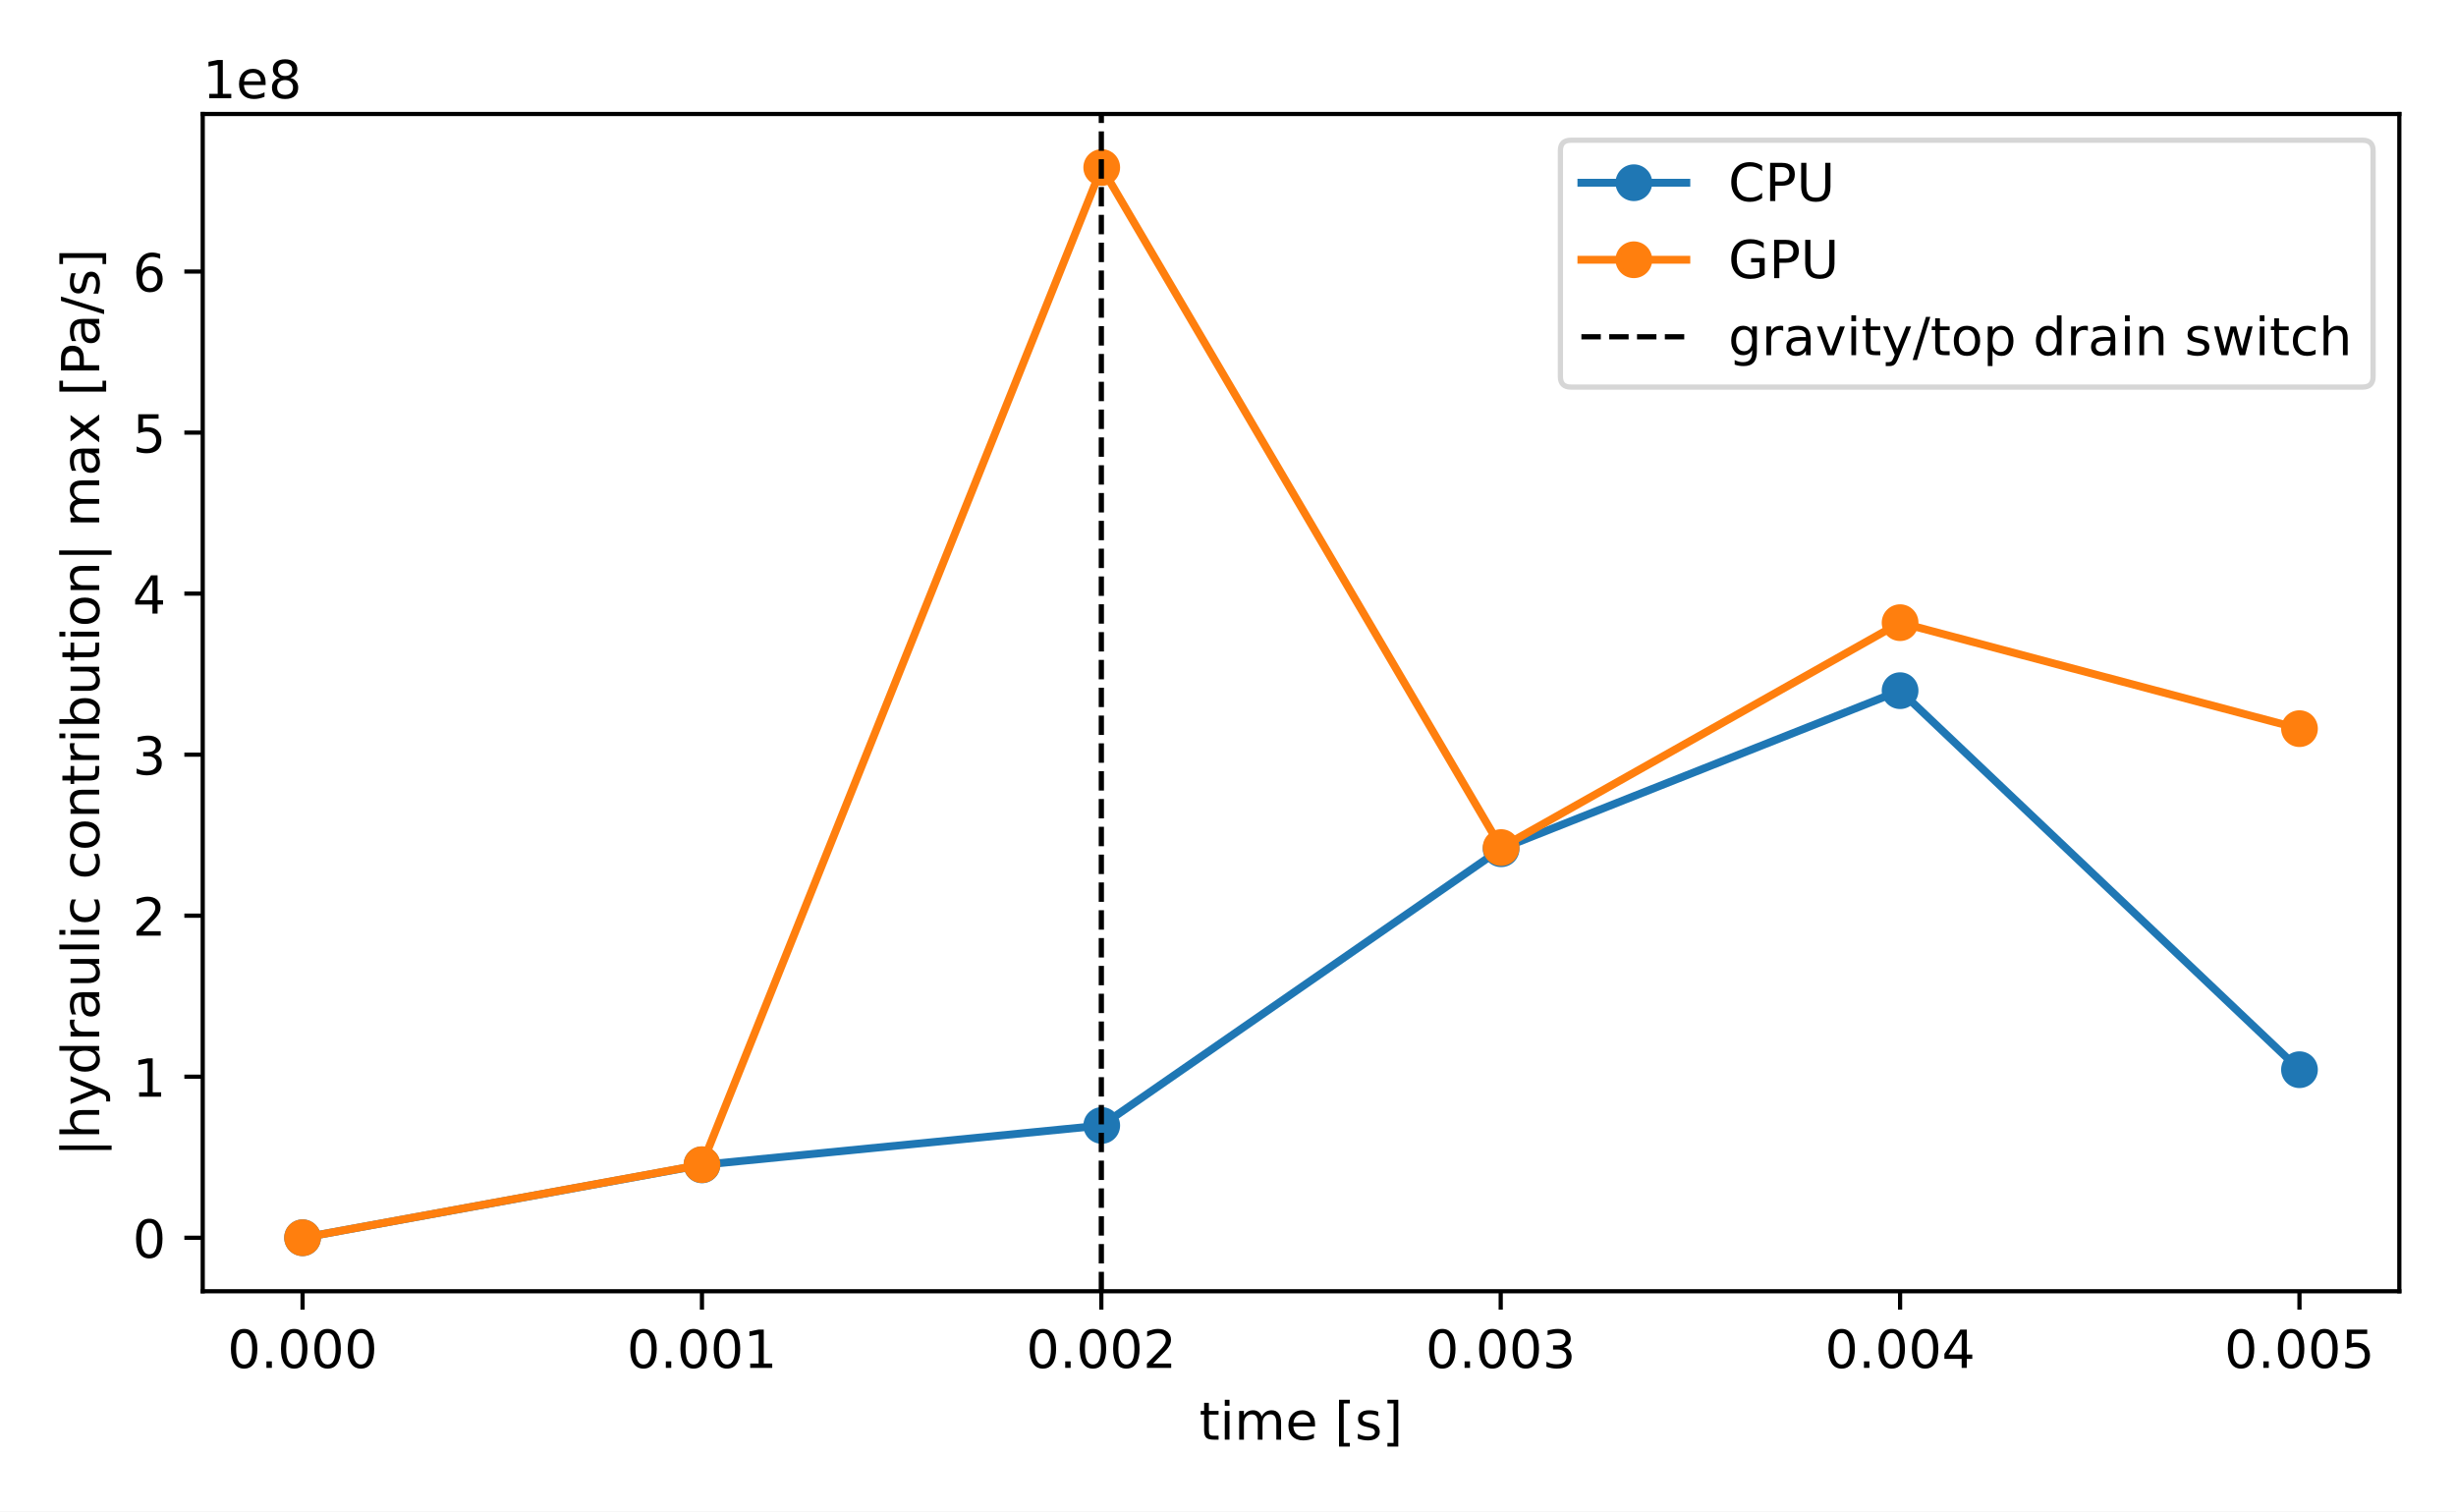
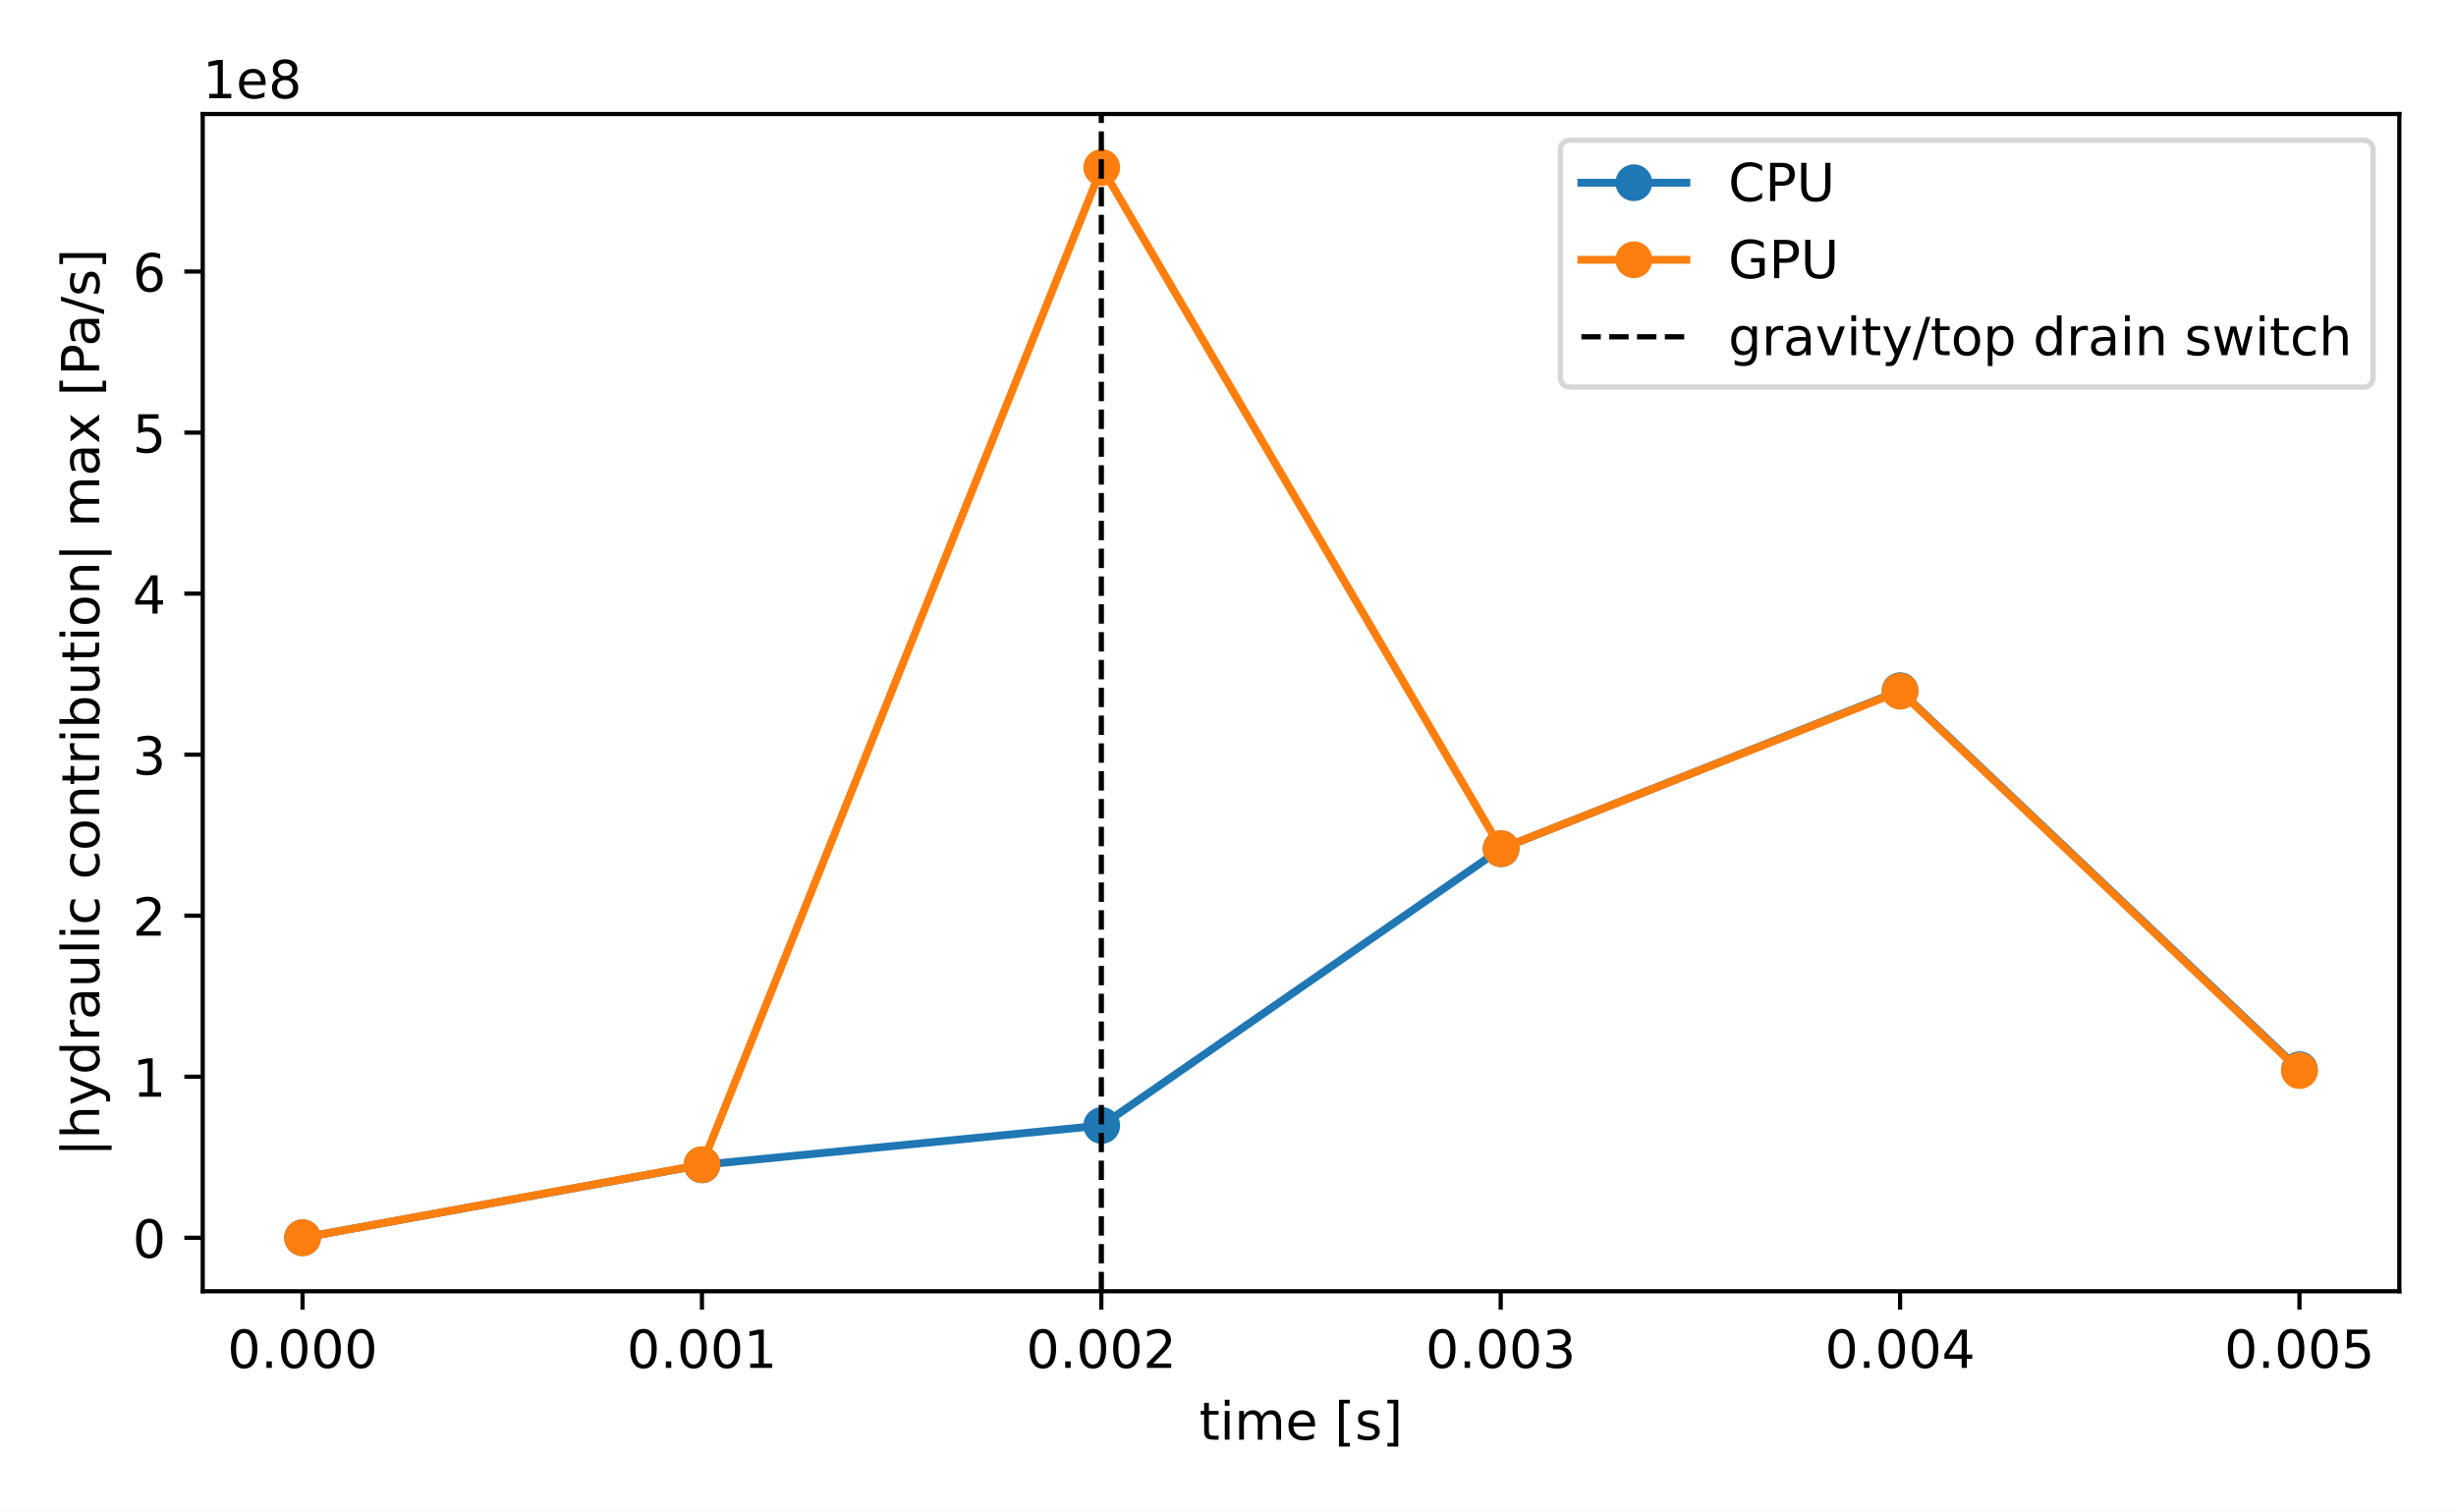
<svg xmlns="http://www.w3.org/2000/svg" xmlns:xlink="http://www.w3.org/1999/xlink" width="468pt" height="288pt" viewBox="0 0 468 288" version="1.1">
  <defs>
    <style type="text/css">*{stroke-linejoin: round; stroke-linecap: butt}</style>
  </defs>
  <g id="figure_1">
    <g id="patch_1">
      <path d="M 0 288  L 468 288  L 468 0  L 0 0  z " style="fill: #ffffff" />
    </g>
    <g id="axes_1">
      <g id="patch_2">
        <path d="M 38.63 246.04  L 457.2 246.04  L 457.2 21.72  L 38.63 21.72  z " style="fill: #ffffff" />
      </g>
      <g id="matplotlib.axis_1">
        <g id="xtick_1">
          <g id="line2d_1">
            <defs>
-               <path id="m6f170d60a7" d="M 0 0  L 0 3.5  " style="stroke: #000000; stroke-width: 0.8" />
-             </defs>
-             <g>
-               <use xlink:href="#m6f170d60a7" x="57.656" y="246.04" style="stroke: #000000; stroke-width: 0.8" />
+               <path id="m8d8bc3bb42" d="M 0 0  L 0 3.5  " style="stroke: #000000; stroke-width: 0.8" />
+             </defs>
+             <g>
+               <use xlink:href="#m8d8bc3bb42" x="57.656" y="246.04" style="stroke: #000000; stroke-width: 0.8" />
            </g>
          </g>
          <g id="text_1">
            <g transform="translate(43.34185 260.6384) scale(0.1 -0.1)">
              <defs>
                <path id="DejaVuSans-30" d="M 2034 4250  Q 1547 4250 1301 3770  Q 1056 3291 1056 2328  Q 1056 1369 1301 889  Q 1547 409 2034 409  Q 2525 409 2770 889  Q 3016 1369 3016 2328  Q 3016 3291 2770 3770  Q 2525 4250 2034 4250  z M 2034 4750  Q 2819 4750 3233 4129  Q 3647 3509 3647 2328  Q 3647 1150 3233 529  Q 2819 -91 2034 -91  Q 1250 -91 836 529  Q 422 1150 422 2328  Q 422 3509 836 4129  Q 1250 4750 2034 4750  z " transform="scale(0.015625)" />
                <path id="DejaVuSans-2e" d="M 684 794  L 1344 794  L 1344 0  L 684 0  L 684 794  z " transform="scale(0.015625)" />
              </defs>
              <use xlink:href="#DejaVuSans-30" />
              <use xlink:href="#DejaVuSans-2e" x="63.623" />
              <use xlink:href="#DejaVuSans-30" x="95.41" />
              <use xlink:href="#DejaVuSans-30" x="159.033" />
              <use xlink:href="#DejaVuSans-30" x="222.656" />
            </g>
          </g>
        </g>
        <g id="xtick_2">
          <g id="line2d_2">
            <g>
-               <use xlink:href="#m6f170d60a7" x="133.76" y="246.04" style="stroke: #000000; stroke-width: 0.8" />
+               <use xlink:href="#m8d8bc3bb42" x="133.76" y="246.04" style="stroke: #000000; stroke-width: 0.8" />
            </g>
          </g>
          <g id="text_2">
            <g transform="translate(119.4455 260.6384) scale(0.1 -0.1)">
              <defs>
                <path id="DejaVuSans-31" d="M 794 531  L 1825 531  L 1825 4091  L 703 3866  L 703 4441  L 1819 4666  L 2450 4666  L 2450 531  L 3481 531  L 3481 0  L 794 0  L 794 531  z " transform="scale(0.015625)" />
              </defs>
              <use xlink:href="#DejaVuSans-30" />
              <use xlink:href="#DejaVuSans-2e" x="63.623" />
              <use xlink:href="#DejaVuSans-30" x="95.41" />
              <use xlink:href="#DejaVuSans-30" x="159.033" />
              <use xlink:href="#DejaVuSans-31" x="222.656" />
            </g>
          </g>
        </g>
        <g id="xtick_3">
          <g id="line2d_3">
            <g>
-               <use xlink:href="#m6f170d60a7" x="209.863" y="246.04" style="stroke: #000000; stroke-width: 0.8" />
+               <use xlink:href="#m8d8bc3bb42" x="209.863" y="246.04" style="stroke: #000000; stroke-width: 0.8" />
            </g>
          </g>
          <g id="text_3">
            <g transform="translate(195.5491 260.6384) scale(0.1 -0.1)">
              <defs>
                <path id="DejaVuSans-32" d="M 1228 531  L 3431 531  L 3431 0  L 469 0  L 469 531  Q 828 903 1448 1529  Q 2069 2156 2228 2338  Q 2531 2678 2651 2914  Q 2772 3150 2772 3378  Q 2772 3750 2511 3984  Q 2250 4219 1831 4219  Q 1534 4219 1204 4116  Q 875 4013 500 3803  L 500 4441  Q 881 4594 1212 4672  Q 1544 4750 1819 4750  Q 2544 4750 2975 4387  Q 3406 4025 3406 3419  Q 3406 3131 3298 2873  Q 3191 2616 2906 2266  Q 2828 2175 2409 1742  Q 1991 1309 1228 531  z " transform="scale(0.015625)" />
              </defs>
              <use xlink:href="#DejaVuSans-30" />
              <use xlink:href="#DejaVuSans-2e" x="63.623" />
              <use xlink:href="#DejaVuSans-30" x="95.41" />
              <use xlink:href="#DejaVuSans-30" x="159.033" />
              <use xlink:href="#DejaVuSans-32" x="222.656" />
            </g>
          </g>
        </g>
        <g id="xtick_4">
          <g id="line2d_4">
            <g>
-               <use xlink:href="#m6f170d60a7" x="285.967" y="246.04" style="stroke: #000000; stroke-width: 0.8" />
+               <use xlink:href="#m8d8bc3bb42" x="285.967" y="246.04" style="stroke: #000000; stroke-width: 0.8" />
            </g>
          </g>
          <g id="text_4">
            <g transform="translate(271.6528 260.6384) scale(0.1 -0.1)">
              <defs>
                <path id="DejaVuSans-33" d="M 2597 2516  Q 3050 2419 3304 2112  Q 3559 1806 3559 1356  Q 3559 666 3084 287  Q 2609 -91 1734 -91  Q 1441 -91 1130 -33  Q 819 25 488 141  L 488 750  Q 750 597 1062 519  Q 1375 441 1716 441  Q 2309 441 2620 675  Q 2931 909 2931 1356  Q 2931 1769 2642 2001  Q 2353 2234 1838 2234  L 1294 2234  L 1294 2753  L 1863 2753  Q 2328 2753 2575 2939  Q 2822 3125 2822 3475  Q 2822 3834 2567 4026  Q 2313 4219 1838 4219  Q 1578 4219 1281 4162  Q 984 4106 628 3988  L 628 4550  Q 988 4650 1302 4700  Q 1616 4750 1894 4750  Q 2613 4750 3031 4423  Q 3450 4097 3450 3541  Q 3450 3153 3228 2886  Q 3006 2619 2597 2516  z " transform="scale(0.015625)" />
              </defs>
              <use xlink:href="#DejaVuSans-30" />
              <use xlink:href="#DejaVuSans-2e" x="63.623" />
              <use xlink:href="#DejaVuSans-30" x="95.41" />
              <use xlink:href="#DejaVuSans-30" x="159.033" />
              <use xlink:href="#DejaVuSans-33" x="222.656" />
            </g>
          </g>
        </g>
        <g id="xtick_5">
          <g id="line2d_5">
            <g>
-               <use xlink:href="#m6f170d60a7" x="362.07" y="246.04" style="stroke: #000000; stroke-width: 0.8" />
+               <use xlink:href="#m8d8bc3bb42" x="362.07" y="246.04" style="stroke: #000000; stroke-width: 0.8" />
            </g>
          </g>
          <g id="text_5">
            <g transform="translate(347.7564 260.6384) scale(0.1 -0.1)">
              <defs>
                <path id="DejaVuSans-34" d="M 2419 4116  L 825 1625  L 2419 1625  L 2419 4116  z M 2253 4666  L 3047 4666  L 3047 1625  L 3713 1625  L 3713 1100  L 3047 1100  L 3047 0  L 2419 0  L 2419 1100  L 313 1100  L 313 1709  L 2253 4666  z " transform="scale(0.015625)" />
              </defs>
              <use xlink:href="#DejaVuSans-30" />
              <use xlink:href="#DejaVuSans-2e" x="63.623" />
              <use xlink:href="#DejaVuSans-30" x="95.41" />
              <use xlink:href="#DejaVuSans-30" x="159.033" />
              <use xlink:href="#DejaVuSans-34" x="222.656" />
            </g>
          </g>
        </g>
        <g id="xtick_6">
          <g id="line2d_6">
            <g>
-               <use xlink:href="#m6f170d60a7" x="438.174" y="246.04" style="stroke: #000000; stroke-width: 0.8" />
+               <use xlink:href="#m8d8bc3bb42" x="438.174" y="246.04" style="stroke: #000000; stroke-width: 0.8" />
            </g>
          </g>
          <g id="text_6">
            <g transform="translate(423.86 260.6384) scale(0.1 -0.1)">
              <defs>
                <path id="DejaVuSans-35" d="M 691 4666  L 3169 4666  L 3169 4134  L 1269 4134  L 1269 2991  Q 1406 3038 1543 3061  Q 1681 3084 1819 3084  Q 2600 3084 3056 2656  Q 3513 2228 3513 1497  Q 3513 744 3044 326  Q 2575 -91 1722 -91  Q 1428 -91 1123 -41  Q 819 9 494 109  L 494 744  Q 775 591 1075 516  Q 1375 441 1709 441  Q 2250 441 2565 725  Q 2881 1009 2881 1497  Q 2881 1984 2565 2268  Q 2250 2553 1709 2553  Q 1456 2553 1204 2497  Q 953 2441 691 2322  L 691 4666  z " transform="scale(0.015625)" />
              </defs>
              <use xlink:href="#DejaVuSans-30" />
              <use xlink:href="#DejaVuSans-2e" x="63.623" />
              <use xlink:href="#DejaVuSans-30" x="95.41" />
              <use xlink:href="#DejaVuSans-30" x="159.033" />
              <use xlink:href="#DejaVuSans-35" x="222.656" />
            </g>
          </g>
        </g>
        <g id="text_7">
          <g transform="translate(228.5236 274.3166) scale(0.1 -0.1)">
            <defs>
              <path id="DejaVuSans-74" d="M 1172 4494  L 1172 3500  L 2356 3500  L 2356 3053  L 1172 3053  L 1172 1153  Q 1172 725 1289 603  Q 1406 481 1766 481  L 2356 481  L 2356 0  L 1766 0  Q 1100 0 847 248  Q 594 497 594 1153  L 594 3053  L 172 3053  L 172 3500  L 594 3500  L 594 4494  L 1172 4494  z " transform="scale(0.015625)" />
              <path id="DejaVuSans-69" d="M 603 3500  L 1178 3500  L 1178 0  L 603 0  L 603 3500  z M 603 4863  L 1178 4863  L 1178 4134  L 603 4134  L 603 4863  z " transform="scale(0.015625)" />
              <path id="DejaVuSans-6d" d="M 3328 2828  Q 3544 3216 3844 3400  Q 4144 3584 4550 3584  Q 5097 3584 5394 3201  Q 5691 2819 5691 2113  L 5691 0  L 5113 0  L 5113 2094  Q 5113 2597 4934 2840  Q 4756 3084 4391 3084  Q 3944 3084 3684 2787  Q 3425 2491 3425 1978  L 3425 0  L 2847 0  L 2847 2094  Q 2847 2600 2669 2842  Q 2491 3084 2119 3084  Q 1678 3084 1418 2786  Q 1159 2488 1159 1978  L 1159 0  L 581 0  L 581 3500  L 1159 3500  L 1159 2956  Q 1356 3278 1631 3431  Q 1906 3584 2284 3584  Q 2666 3584 2933 3390  Q 3200 3197 3328 2828  z " transform="scale(0.015625)" />
              <path id="DejaVuSans-65" d="M 3597 1894  L 3597 1613  L 953 1613  Q 991 1019 1311 708  Q 1631 397 2203 397  Q 2534 397 2845 478  Q 3156 559 3463 722  L 3463 178  Q 3153 47 2828 -22  Q 2503 -91 2169 -91  Q 1331 -91 842 396  Q 353 884 353 1716  Q 353 2575 817 3079  Q 1281 3584 2069 3584  Q 2775 3584 3186 3129  Q 3597 2675 3597 1894  z M 3022 2063  Q 3016 2534 2758 2815  Q 2500 3097 2075 3097  Q 1594 3097 1305 2825  Q 1016 2553 972 2059  L 3022 2063  z " transform="scale(0.015625)" />
              <path id="DejaVuSans-20" transform="scale(0.015625)" />
              <path id="DejaVuSans-5b" d="M 550 4863  L 1875 4863  L 1875 4416  L 1125 4416  L 1125 -397  L 1875 -397  L 1875 -844  L 550 -844  L 550 4863  z " transform="scale(0.015625)" />
              <path id="DejaVuSans-73" d="M 2834 3397  L 2834 2853  Q 2591 2978 2328 3040  Q 2066 3103 1784 3103  Q 1356 3103 1142 2972  Q 928 2841 928 2578  Q 928 2378 1081 2264  Q 1234 2150 1697 2047  L 1894 2003  Q 2506 1872 2764 1633  Q 3022 1394 3022 966  Q 3022 478 2636 193  Q 2250 -91 1575 -91  Q 1294 -91 989 -36  Q 684 19 347 128  L 347 722  Q 666 556 975 473  Q 1284 391 1588 391  Q 1994 391 2212 530  Q 2431 669 2431 922  Q 2431 1156 2273 1281  Q 2116 1406 1581 1522  L 1381 1569  Q 847 1681 609 1914  Q 372 2147 372 2553  Q 372 3047 722 3315  Q 1072 3584 1716 3584  Q 2034 3584 2315 3537  Q 2597 3491 2834 3397  z " transform="scale(0.015625)" />
              <path id="DejaVuSans-5d" d="M 1947 4863  L 1947 -844  L 622 -844  L 622 -397  L 1369 -397  L 1369 4416  L 622 4416  L 622 4863  L 1947 4863  z " transform="scale(0.015625)" />
            </defs>
            <use xlink:href="#DejaVuSans-74" />
            <use xlink:href="#DejaVuSans-69" x="39.209" />
            <use xlink:href="#DejaVuSans-6d" x="66.992" />
            <use xlink:href="#DejaVuSans-65" x="164.404" />
            <use xlink:href="#DejaVuSans-20" x="225.928" />
            <use xlink:href="#DejaVuSans-5b" x="257.715" />
            <use xlink:href="#DejaVuSans-73" x="296.729" />
            <use xlink:href="#DejaVuSans-5d" x="348.828" />
          </g>
        </g>
      </g>
      <g id="matplotlib.axis_2">
        <g id="ytick_1">
          <g id="line2d_7">
            <defs>
-               <path id="m93d4b133c0" d="M 0 0  L -3.5 0  " style="stroke: #000000; stroke-width: 0.8" />
-             </defs>
-             <g>
-               <use xlink:href="#m93d4b133c0" x="38.63" y="235.844" style="stroke: #000000; stroke-width: 0.8" />
+               <path id="mc2882c96c7" d="M 0 0  L -3.5 0  " style="stroke: #000000; stroke-width: 0.8" />
+             </defs>
+             <g>
+               <use xlink:href="#mc2882c96c7" x="38.63" y="235.844" style="stroke: #000000; stroke-width: 0.8" />
            </g>
          </g>
          <g id="text_8">
            <g transform="translate(25.2675 239.6429) scale(0.1 -0.1)">
              <use xlink:href="#DejaVuSans-30" />
            </g>
          </g>
        </g>
        <g id="ytick_2">
          <g id="line2d_8">
            <g>
-               <use xlink:href="#m93d4b133c0" x="38.63" y="205.16" style="stroke: #000000; stroke-width: 0.8" />
+               <use xlink:href="#mc2882c96c7" x="38.63" y="205.16" style="stroke: #000000; stroke-width: 0.8" />
            </g>
          </g>
          <g id="text_9">
            <g transform="translate(25.2675 208.9594) scale(0.1 -0.1)">
              <use xlink:href="#DejaVuSans-31" />
            </g>
          </g>
        </g>
        <g id="ytick_3">
          <g id="line2d_9">
            <g>
-               <use xlink:href="#m93d4b133c0" x="38.63" y="174.477" style="stroke: #000000; stroke-width: 0.8" />
+               <use xlink:href="#mc2882c96c7" x="38.63" y="174.477" style="stroke: #000000; stroke-width: 0.8" />
            </g>
          </g>
          <g id="text_10">
            <g transform="translate(25.2675 178.276) scale(0.1 -0.1)">
              <use xlink:href="#DejaVuSans-32" />
            </g>
          </g>
        </g>
        <g id="ytick_4">
          <g id="line2d_10">
            <g>
-               <use xlink:href="#m93d4b133c0" x="38.63" y="143.793" style="stroke: #000000; stroke-width: 0.8" />
+               <use xlink:href="#mc2882c96c7" x="38.63" y="143.793" style="stroke: #000000; stroke-width: 0.8" />
            </g>
          </g>
          <g id="text_11">
            <g transform="translate(25.2675 147.5926) scale(0.1 -0.1)">
              <use xlink:href="#DejaVuSans-33" />
            </g>
          </g>
        </g>
        <g id="ytick_5">
          <g id="line2d_11">
            <g>
-               <use xlink:href="#m93d4b133c0" x="38.63" y="113.11" style="stroke: #000000; stroke-width: 0.8" />
+               <use xlink:href="#mc2882c96c7" x="38.63" y="113.11" style="stroke: #000000; stroke-width: 0.8" />
            </g>
          </g>
          <g id="text_12">
            <g transform="translate(25.2675 116.9092) scale(0.1 -0.1)">
              <use xlink:href="#DejaVuSans-34" />
            </g>
          </g>
        </g>
        <g id="ytick_6">
          <g id="line2d_12">
            <g>
-               <use xlink:href="#m93d4b133c0" x="38.63" y="82.427" style="stroke: #000000; stroke-width: 0.8" />
+               <use xlink:href="#mc2882c96c7" x="38.63" y="82.427" style="stroke: #000000; stroke-width: 0.8" />
            </g>
          </g>
          <g id="text_13">
            <g transform="translate(25.2675 86.22574) scale(0.1 -0.1)">
              <use xlink:href="#DejaVuSans-35" />
            </g>
          </g>
        </g>
        <g id="ytick_7">
          <g id="line2d_13">
            <g>
-               <use xlink:href="#m93d4b133c0" x="38.63" y="51.743" style="stroke: #000000; stroke-width: 0.8" />
+               <use xlink:href="#mc2882c96c7" x="38.63" y="51.743" style="stroke: #000000; stroke-width: 0.8" />
            </g>
          </g>
          <g id="text_14">
            <g transform="translate(25.2675 55.54232) scale(0.1 -0.1)">
              <defs>
                <path id="DejaVuSans-36" d="M 2113 2584  Q 1688 2584 1439 2293  Q 1191 2003 1191 1497  Q 1191 994 1439 701  Q 1688 409 2113 409  Q 2538 409 2786 701  Q 3034 994 3034 1497  Q 3034 2003 2786 2293  Q 2538 2584 2113 2584  z M 3366 4563  L 3366 3988  Q 3128 4100 2886 4159  Q 2644 4219 2406 4219  Q 1781 4219 1451 3797  Q 1122 3375 1075 2522  Q 1259 2794 1537 2939  Q 1816 3084 2150 3084  Q 2853 3084 3261 2657  Q 3669 2231 3669 1497  Q 3669 778 3244 343  Q 2819 -91 2113 -91  Q 1303 -91 875 529  Q 447 1150 447 2328  Q 447 3434 972 4092  Q 1497 4750 2381 4750  Q 2619 4750 2861 4703  Q 3103 4656 3366 4563  z " transform="scale(0.015625)" />
              </defs>
              <use xlink:href="#DejaVuSans-36" />
            </g>
          </g>
        </g>
        <g id="text_15">
          <g transform="translate(18.90969 220.3745) rotate(-90) scale(0.1 -0.1)">
            <defs>
              <path id="DejaVuSans-7c" d="M 1344 4891  L 1344 -1509  L 813 -1509  L 813 4891  L 1344 4891  z " transform="scale(0.015625)" />
              <path id="DejaVuSans-68" d="M 3513 2113  L 3513 0  L 2938 0  L 2938 2094  Q 2938 2591 2744 2837  Q 2550 3084 2163 3084  Q 1697 3084 1428 2787  Q 1159 2491 1159 1978  L 1159 0  L 581 0  L 581 4863  L 1159 4863  L 1159 2956  Q 1366 3272 1645 3428  Q 1925 3584 2291 3584  Q 2894 3584 3203 3211  Q 3513 2838 3513 2113  z " transform="scale(0.015625)" />
              <path id="DejaVuSans-79" d="M 2059 -325  Q 1816 -950 1584 -1140  Q 1353 -1331 966 -1331  L 506 -1331  L 506 -850  L 844 -850  Q 1081 -850 1212 -737  Q 1344 -625 1503 -206  L 1606 56  L 191 3500  L 800 3500  L 1894 763  L 2988 3500  L 3597 3500  L 2059 -325  z " transform="scale(0.015625)" />
              <path id="DejaVuSans-64" d="M 2906 2969  L 2906 4863  L 3481 4863  L 3481 0  L 2906 0  L 2906 525  Q 2725 213 2448 61  Q 2172 -91 1784 -91  Q 1150 -91 751 415  Q 353 922 353 1747  Q 353 2572 751 3078  Q 1150 3584 1784 3584  Q 2172 3584 2448 3432  Q 2725 3281 2906 2969  z M 947 1747  Q 947 1113 1208 752  Q 1469 391 1925 391  Q 2381 391 2643 752  Q 2906 1113 2906 1747  Q 2906 2381 2643 2742  Q 2381 3103 1925 3103  Q 1469 3103 1208 2742  Q 947 2381 947 1747  z " transform="scale(0.015625)" />
              <path id="DejaVuSans-72" d="M 2631 2963  Q 2534 3019 2420 3045  Q 2306 3072 2169 3072  Q 1681 3072 1420 2755  Q 1159 2438 1159 1844  L 1159 0  L 581 0  L 581 3500  L 1159 3500  L 1159 2956  Q 1341 3275 1631 3429  Q 1922 3584 2338 3584  Q 2397 3584 2469 3576  Q 2541 3569 2628 3553  L 2631 2963  z " transform="scale(0.015625)" />
              <path id="DejaVuSans-61" d="M 2194 1759  Q 1497 1759 1228 1600  Q 959 1441 959 1056  Q 959 750 1161 570  Q 1363 391 1709 391  Q 2188 391 2477 730  Q 2766 1069 2766 1631  L 2766 1759  L 2194 1759  z M 3341 1997  L 3341 0  L 2766 0  L 2766 531  Q 2569 213 2275 61  Q 1981 -91 1556 -91  Q 1019 -91 701 211  Q 384 513 384 1019  Q 384 1609 779 1909  Q 1175 2209 1959 2209  L 2766 2209  L 2766 2266  Q 2766 2663 2505 2880  Q 2244 3097 1772 3097  Q 1472 3097 1187 3025  Q 903 2953 641 2809  L 641 3341  Q 956 3463 1253 3523  Q 1550 3584 1831 3584  Q 2591 3584 2966 3190  Q 3341 2797 3341 1997  z " transform="scale(0.015625)" />
              <path id="DejaVuSans-75" d="M 544 1381  L 544 3500  L 1119 3500  L 1119 1403  Q 1119 906 1312 657  Q 1506 409 1894 409  Q 2359 409 2629 706  Q 2900 1003 2900 1516  L 2900 3500  L 3475 3500  L 3475 0  L 2900 0  L 2900 538  Q 2691 219 2414 64  Q 2138 -91 1772 -91  Q 1169 -91 856 284  Q 544 659 544 1381  z M 1991 3584  L 1991 3584  z " transform="scale(0.015625)" />
              <path id="DejaVuSans-6c" d="M 603 4863  L 1178 4863  L 1178 0  L 603 0  L 603 4863  z " transform="scale(0.015625)" />
              <path id="DejaVuSans-63" d="M 3122 3366  L 3122 2828  Q 2878 2963 2633 3030  Q 2388 3097 2138 3097  Q 1578 3097 1268 2742  Q 959 2388 959 1747  Q 959 1106 1268 751  Q 1578 397 2138 397  Q 2388 397 2633 464  Q 2878 531 3122 666  L 3122 134  Q 2881 22 2623 -34  Q 2366 -91 2075 -91  Q 1284 -91 818 406  Q 353 903 353 1747  Q 353 2603 823 3093  Q 1294 3584 2113 3584  Q 2378 3584 2631 3529  Q 2884 3475 3122 3366  z " transform="scale(0.015625)" />
              <path id="DejaVuSans-6f" d="M 1959 3097  Q 1497 3097 1228 2736  Q 959 2375 959 1747  Q 959 1119 1226 758  Q 1494 397 1959 397  Q 2419 397 2687 759  Q 2956 1122 2956 1747  Q 2956 2369 2687 2733  Q 2419 3097 1959 3097  z M 1959 3584  Q 2709 3584 3137 3096  Q 3566 2609 3566 1747  Q 3566 888 3137 398  Q 2709 -91 1959 -91  Q 1206 -91 779 398  Q 353 888 353 1747  Q 353 2609 779 3096  Q 1206 3584 1959 3584  z " transform="scale(0.015625)" />
              <path id="DejaVuSans-6e" d="M 3513 2113  L 3513 0  L 2938 0  L 2938 2094  Q 2938 2591 2744 2837  Q 2550 3084 2163 3084  Q 1697 3084 1428 2787  Q 1159 2491 1159 1978  L 1159 0  L 581 0  L 581 3500  L 1159 3500  L 1159 2956  Q 1366 3272 1645 3428  Q 1925 3584 2291 3584  Q 2894 3584 3203 3211  Q 3513 2838 3513 2113  z " transform="scale(0.015625)" />
              <path id="DejaVuSans-62" d="M 3116 1747  Q 3116 2381 2855 2742  Q 2594 3103 2138 3103  Q 1681 3103 1420 2742  Q 1159 2381 1159 1747  Q 1159 1113 1420 752  Q 1681 391 2138 391  Q 2594 391 2855 752  Q 3116 1113 3116 1747  z M 1159 2969  Q 1341 3281 1617 3432  Q 1894 3584 2278 3584  Q 2916 3584 3314 3078  Q 3713 2572 3713 1747  Q 3713 922 3314 415  Q 2916 -91 2278 -91  Q 1894 -91 1617 61  Q 1341 213 1159 525  L 1159 0  L 581 0  L 581 4863  L 1159 4863  L 1159 2969  z " transform="scale(0.015625)" />
              <path id="DejaVuSans-78" d="M 3513 3500  L 2247 1797  L 3578 0  L 2900 0  L 1881 1375  L 863 0  L 184 0  L 1544 1831  L 300 3500  L 978 3500  L 1906 2253  L 2834 3500  L 3513 3500  z " transform="scale(0.015625)" />
              <path id="DejaVuSans-50" d="M 1259 4147  L 1259 2394  L 2053 2394  Q 2494 2394 2734 2622  Q 2975 2850 2975 3272  Q 2975 3691 2734 3919  Q 2494 4147 2053 4147  L 1259 4147  z M 628 4666  L 2053 4666  Q 2838 4666 3239 4311  Q 3641 3956 3641 3272  Q 3641 2581 3239 2228  Q 2838 1875 2053 1875  L 1259 1875  L 1259 0  L 628 0  L 628 4666  z " transform="scale(0.015625)" />
              <path id="DejaVuSans-2f" d="M 1625 4666  L 2156 4666  L 531 -594  L 0 -594  L 1625 4666  z " transform="scale(0.015625)" />
            </defs>
            <use xlink:href="#DejaVuSans-7c" />
            <use xlink:href="#DejaVuSans-68" x="33.691" />
            <use xlink:href="#DejaVuSans-79" x="97.07" />
            <use xlink:href="#DejaVuSans-64" x="156.25" />
            <use xlink:href="#DejaVuSans-72" x="219.727" />
            <use xlink:href="#DejaVuSans-61" x="260.84" />
            <use xlink:href="#DejaVuSans-75" x="322.119" />
            <use xlink:href="#DejaVuSans-6c" x="385.498" />
            <use xlink:href="#DejaVuSans-69" x="413.281" />
            <use xlink:href="#DejaVuSans-63" x="441.064" />
            <use xlink:href="#DejaVuSans-20" x="496.045" />
            <use xlink:href="#DejaVuSans-63" x="527.832" />
            <use xlink:href="#DejaVuSans-6f" x="582.812" />
            <use xlink:href="#DejaVuSans-6e" x="643.994" />
            <use xlink:href="#DejaVuSans-74" x="707.373" />
            <use xlink:href="#DejaVuSans-72" x="746.582" />
            <use xlink:href="#DejaVuSans-69" x="787.695" />
            <use xlink:href="#DejaVuSans-62" x="815.479" />
            <use xlink:href="#DejaVuSans-75" x="878.955" />
            <use xlink:href="#DejaVuSans-74" x="942.334" />
            <use xlink:href="#DejaVuSans-69" x="981.543" />
            <use xlink:href="#DejaVuSans-6f" x="1009.326" />
            <use xlink:href="#DejaVuSans-6e" x="1070.508" />
            <use xlink:href="#DejaVuSans-7c" x="1133.887" />
            <use xlink:href="#DejaVuSans-20" x="1167.578" />
            <use xlink:href="#DejaVuSans-6d" x="1199.365" />
            <use xlink:href="#DejaVuSans-61" x="1296.777" />
            <use xlink:href="#DejaVuSans-78" x="1358.057" />
            <use xlink:href="#DejaVuSans-20" x="1417.236" />
            <use xlink:href="#DejaVuSans-5b" x="1449.023" />
            <use xlink:href="#DejaVuSans-50" x="1488.037" />
            <use xlink:href="#DejaVuSans-61" x="1543.84" />
            <use xlink:href="#DejaVuSans-2f" x="1605.119" />
            <use xlink:href="#DejaVuSans-73" x="1638.811" />
            <use xlink:href="#DejaVuSans-5d" x="1690.91" />
          </g>
        </g>
        <g id="text_16">
          <g transform="translate(38.63 18.72) scale(0.1 -0.1)">
            <defs>
              <path id="DejaVuSans-38" d="M 2034 2216  Q 1584 2216 1326 1975  Q 1069 1734 1069 1313  Q 1069 891 1326 650  Q 1584 409 2034 409  Q 2484 409 2743 651  Q 3003 894 3003 1313  Q 3003 1734 2745 1975  Q 2488 2216 2034 2216  z M 1403 2484  Q 997 2584 770 2862  Q 544 3141 544 3541  Q 544 4100 942 4425  Q 1341 4750 2034 4750  Q 2731 4750 3128 4425  Q 3525 4100 3525 3541  Q 3525 3141 3298 2862  Q 3072 2584 2669 2484  Q 3125 2378 3379 2068  Q 3634 1759 3634 1313  Q 3634 634 3220 271  Q 2806 -91 2034 -91  Q 1263 -91 848 271  Q 434 634 434 1313  Q 434 1759 690 2068  Q 947 2378 1403 2484  z M 1172 3481  Q 1172 3119 1398 2916  Q 1625 2713 2034 2713  Q 2441 2713 2670 2916  Q 2900 3119 2900 3481  Q 2900 3844 2670 4047  Q 2441 4250 2034 4250  Q 1625 4250 1398 4047  Q 1172 3844 1172 3481  z " transform="scale(0.015625)" />
            </defs>
            <use xlink:href="#DejaVuSans-31" />
            <use xlink:href="#DejaVuSans-65" x="63.623" />
            <use xlink:href="#DejaVuSans-38" x="125.146" />
          </g>
        </g>
      </g>
      <g id="line2d_14">
-         <path d="M 57.656 235.844  L 133.76 221.953  L 209.939 214.45  L 286.043 161.729  L 362.07 131.602  L 438.174 203.825  " clip-path="url(#p6648d839e0)" style="fill: none; stroke: #1f77b4; stroke-width: 1.5; stroke-linecap: square" />
+         <path d="M 57.656 235.844  L 133.76 221.953  L 209.939 214.45  L 286.043 161.729  L 362.07 131.602  L 438.174 203.825  " clip-path="url(#p04b52c9d71)" style="fill: none; stroke: #1f77b4; stroke-width: 1.5; stroke-linecap: square" />
        <defs>
-           <path id="m6b694a8c43" d="M 0 3  C 0.796 3 1.559 2.684 2.121 2.121  C 2.684 1.559 3 0.796 3 0  C 3 -0.796 2.684 -1.559 2.121 -2.121  C 1.559 -2.684 0.796 -3 0 -3  C -0.796 -3 -1.559 -2.684 -2.121 -2.121  C -2.684 -1.559 -3 -0.796 -3 0  C -3 0.796 -2.684 1.559 -2.121 2.121  C -1.559 2.684 -0.796 3 0 3  z " style="stroke: #1f77b4" />
+           <path id="m96a63a868c" d="M 0 3  C 0.796 3 1.559 2.684 2.121 2.121  C 2.684 1.559 3 0.796 3 0  C 3 -0.796 2.684 -1.559 2.121 -2.121  C 1.559 -2.684 0.796 -3 0 -3  C -0.796 -3 -1.559 -2.684 -2.121 -2.121  C -2.684 -1.559 -3 -0.796 -3 0  C -3 0.796 -2.684 1.559 -2.121 2.121  C -1.559 2.684 -0.796 3 0 3  z " style="stroke: #1f77b4" />
        </defs>
-         <g clip-path="url(#p6648d839e0)">
-           <use xlink:href="#m6b694a8c43" x="57.656" y="235.844" style="fill: #1f77b4; stroke: #1f77b4" />
-           <use xlink:href="#m6b694a8c43" x="133.76" y="221.953" style="fill: #1f77b4; stroke: #1f77b4" />
-           <use xlink:href="#m6b694a8c43" x="209.939" y="214.45" style="fill: #1f77b4; stroke: #1f77b4" />
-           <use xlink:href="#m6b694a8c43" x="286.043" y="161.729" style="fill: #1f77b4; stroke: #1f77b4" />
-           <use xlink:href="#m6b694a8c43" x="362.07" y="131.602" style="fill: #1f77b4; stroke: #1f77b4" />
-           <use xlink:href="#m6b694a8c43" x="438.174" y="203.825" style="fill: #1f77b4; stroke: #1f77b4" />
+         <g clip-path="url(#p04b52c9d71)">
+           <use xlink:href="#m96a63a868c" x="57.656" y="235.844" style="fill: #1f77b4; stroke: #1f77b4" />
+           <use xlink:href="#m96a63a868c" x="133.76" y="221.953" style="fill: #1f77b4; stroke: #1f77b4" />
+           <use xlink:href="#m96a63a868c" x="209.939" y="214.45" style="fill: #1f77b4; stroke: #1f77b4" />
+           <use xlink:href="#m96a63a868c" x="286.043" y="161.729" style="fill: #1f77b4; stroke: #1f77b4" />
+           <use xlink:href="#m96a63a868c" x="362.07" y="131.602" style="fill: #1f77b4; stroke: #1f77b4" />
+           <use xlink:href="#m96a63a868c" x="438.174" y="203.825" style="fill: #1f77b4; stroke: #1f77b4" />
        </g>
      </g>
      <g id="line2d_15">
-         <path d="M 57.656 235.844  L 133.76 221.917  L 209.939 31.916  L 286.043 161.496  L 362.07 118.645  L 438.174 138.84  " clip-path="url(#p6648d839e0)" style="fill: none; stroke: #ff7f0e; stroke-width: 1.5; stroke-linecap: square" />
+         <path d="M 57.656 235.844  L 133.76 221.917  L 209.939 31.916  L 286.043 161.703  L 362.07 131.703  L 438.174 203.994  " clip-path="url(#p04b52c9d71)" style="fill: none; stroke: #ff7f0e; stroke-width: 1.5; stroke-linecap: square" />
        <defs>
-           <path id="m67f33ad77f" d="M 0 3  C 0.796 3 1.559 2.684 2.121 2.121  C 2.684 1.559 3 0.796 3 0  C 3 -0.796 2.684 -1.559 2.121 -2.121  C 1.559 -2.684 0.796 -3 0 -3  C -0.796 -3 -1.559 -2.684 -2.121 -2.121  C -2.684 -1.559 -3 -0.796 -3 0  C -3 0.796 -2.684 1.559 -2.121 2.121  C -1.559 2.684 -0.796 3 0 3  z " style="stroke: #ff7f0e" />
+           <path id="m9ebdc4bebd" d="M 0 3  C 0.796 3 1.559 2.684 2.121 2.121  C 2.684 1.559 3 0.796 3 0  C 3 -0.796 2.684 -1.559 2.121 -2.121  C 1.559 -2.684 0.796 -3 0 -3  C -0.796 -3 -1.559 -2.684 -2.121 -2.121  C -2.684 -1.559 -3 -0.796 -3 0  C -3 0.796 -2.684 1.559 -2.121 2.121  C -1.559 2.684 -0.796 3 0 3  z " style="stroke: #ff7f0e" />
        </defs>
-         <g clip-path="url(#p6648d839e0)">
-           <use xlink:href="#m67f33ad77f" x="57.656" y="235.844" style="fill: #ff7f0e; stroke: #ff7f0e" />
-           <use xlink:href="#m67f33ad77f" x="133.76" y="221.917" style="fill: #ff7f0e; stroke: #ff7f0e" />
-           <use xlink:href="#m67f33ad77f" x="209.939" y="31.916" style="fill: #ff7f0e; stroke: #ff7f0e" />
-           <use xlink:href="#m67f33ad77f" x="286.043" y="161.496" style="fill: #ff7f0e; stroke: #ff7f0e" />
-           <use xlink:href="#m67f33ad77f" x="362.07" y="118.645" style="fill: #ff7f0e; stroke: #ff7f0e" />
-           <use xlink:href="#m67f33ad77f" x="438.174" y="138.84" style="fill: #ff7f0e; stroke: #ff7f0e" />
+         <g clip-path="url(#p04b52c9d71)">
+           <use xlink:href="#m9ebdc4bebd" x="57.656" y="235.844" style="fill: #ff7f0e; stroke: #ff7f0e" />
+           <use xlink:href="#m9ebdc4bebd" x="133.76" y="221.917" style="fill: #ff7f0e; stroke: #ff7f0e" />
+           <use xlink:href="#m9ebdc4bebd" x="209.939" y="31.916" style="fill: #ff7f0e; stroke: #ff7f0e" />
+           <use xlink:href="#m9ebdc4bebd" x="286.043" y="161.703" style="fill: #ff7f0e; stroke: #ff7f0e" />
+           <use xlink:href="#m9ebdc4bebd" x="362.07" y="131.703" style="fill: #ff7f0e; stroke: #ff7f0e" />
+           <use xlink:href="#m9ebdc4bebd" x="438.174" y="203.994" style="fill: #ff7f0e; stroke: #ff7f0e" />
        </g>
      </g>
      <g id="line2d_16">
-         <path d="M 209.863 246.04  L 209.863 21.72  " clip-path="url(#p6648d839e0)" style="fill: none; stroke-dasharray: 3.7,1.6; stroke-dashoffset: 0; stroke: #000000" />
+         <path d="M 209.863 246.04  L 209.863 21.72  " clip-path="url(#p04b52c9d71)" style="fill: none; stroke-dasharray: 3.7,1.6; stroke-dashoffset: 0; stroke: #000000" />
      </g>
      <g id="patch_3">
        <path d="M 38.63 246.04  L 38.63 21.72  " style="fill: none; stroke: #000000; stroke-width: 0.8; stroke-linejoin: miter; stroke-linecap: square" />
      </g>
      <g id="patch_4">
        <path d="M 457.2 246.04  L 457.2 21.72  " style="fill: none; stroke: #000000; stroke-width: 0.8; stroke-linejoin: miter; stroke-linecap: square" />
      </g>
      <g id="patch_5">
        <path d="M 38.63 246.04  L 457.2 246.04  " style="fill: none; stroke: #000000; stroke-width: 0.8; stroke-linejoin: miter; stroke-linecap: square" />
      </g>
      <g id="patch_6">
        <path d="M 38.63 21.72  L 457.2 21.72  " style="fill: none; stroke: #000000; stroke-width: 0.8; stroke-linejoin: miter; stroke-linecap: square" />
      </g>
      <g id="legend_1">
        <g id="patch_7">
          <path d="M 299.339 73.754  L 450.2 73.754  Q 452.2 73.754 452.2 71.754  L 452.2 28.72  Q 452.2 26.72 450.2 26.72  L 299.339 26.72  Q 297.339 26.72 297.339 28.72  L 297.339 71.754  Q 297.339 73.754 299.339 73.754  z " style="fill: #ffffff; opacity: 0.8; stroke: #cccccc; stroke-linejoin: miter" />
        </g>
        <g id="line2d_17">
          <path d="M 301.339 34.818  L 311.339 34.818  L 321.339 34.818  " style="fill: none; stroke: #1f77b4; stroke-width: 1.5; stroke-linecap: square" />
          <g>
-             <use xlink:href="#m6b694a8c43" x="311.339" y="34.818" style="fill: #1f77b4; stroke: #1f77b4" />
+             <use xlink:href="#m96a63a868c" x="311.339" y="34.818" style="fill: #1f77b4; stroke: #1f77b4" />
          </g>
        </g>
        <g id="text_17">
          <g transform="translate(329.3391 38.31844) scale(0.1 -0.1)">
            <defs>
              <path id="DejaVuSans-43" d="M 4122 4306  L 4122 3641  Q 3803 3938 3442 4084  Q 3081 4231 2675 4231  Q 1875 4231 1450 3742  Q 1025 3253 1025 2328  Q 1025 1406 1450 917  Q 1875 428 2675 428  Q 3081 428 3442 575  Q 3803 722 4122 1019  L 4122 359  Q 3791 134 3420 21  Q 3050 -91 2638 -91  Q 1578 -91 968 557  Q 359 1206 359 2328  Q 359 3453 968 4101  Q 1578 4750 2638 4750  Q 3056 4750 3426 4639  Q 3797 4528 4122 4306  z " transform="scale(0.015625)" />
              <path id="DejaVuSans-55" d="M 556 4666  L 1191 4666  L 1191 1831  Q 1191 1081 1462 751  Q 1734 422 2344 422  Q 2950 422 3222 751  Q 3494 1081 3494 1831  L 3494 4666  L 4128 4666  L 4128 1753  Q 4128 841 3676 375  Q 3225 -91 2344 -91  Q 1459 -91 1007 375  Q 556 841 556 1753  L 556 4666  z " transform="scale(0.015625)" />
            </defs>
            <use xlink:href="#DejaVuSans-43" />
            <use xlink:href="#DejaVuSans-50" x="69.824" />
            <use xlink:href="#DejaVuSans-55" x="130.127" />
          </g>
        </g>
        <g id="line2d_18">
          <path d="M 301.339 49.497  L 311.339 49.497  L 321.339 49.497  " style="fill: none; stroke: #ff7f0e; stroke-width: 1.5; stroke-linecap: square" />
          <g>
-             <use xlink:href="#m67f33ad77f" x="311.339" y="49.497" style="fill: #ff7f0e; stroke: #ff7f0e" />
+             <use xlink:href="#m9ebdc4bebd" x="311.339" y="49.497" style="fill: #ff7f0e; stroke: #ff7f0e" />
          </g>
        </g>
        <g id="text_18">
          <g transform="translate(329.3391 52.99656) scale(0.1 -0.1)">
            <defs>
              <path id="DejaVuSans-47" d="M 3809 666  L 3809 1919  L 2778 1919  L 2778 2438  L 4434 2438  L 4434 434  Q 4069 175 3628 42  Q 3188 -91 2688 -91  Q 1594 -91 976 548  Q 359 1188 359 2328  Q 359 3472 976 4111  Q 1594 4750 2688 4750  Q 3144 4750 3555 4637  Q 3966 4525 4313 4306  L 4313 3634  Q 3963 3931 3569 4081  Q 3175 4231 2741 4231  Q 1884 4231 1454 3753  Q 1025 3275 1025 2328  Q 1025 1384 1454 906  Q 1884 428 2741 428  Q 3075 428 3337 486  Q 3600 544 3809 666  z " transform="scale(0.015625)" />
            </defs>
            <use xlink:href="#DejaVuSans-47" />
            <use xlink:href="#DejaVuSans-50" x="77.49" />
            <use xlink:href="#DejaVuSans-55" x="137.793" />
          </g>
        </g>
        <g id="line2d_19">
          <path d="M 301.339 64.175  L 311.339 64.175  L 321.339 64.175  " style="fill: none; stroke-dasharray: 3.7,1.6; stroke-dashoffset: 0; stroke: #000000" />
        </g>
        <g id="text_19">
          <g transform="translate(329.3391 67.67469) scale(0.1 -0.1)">
            <defs>
              <path id="DejaVuSans-67" d="M 2906 1791  Q 2906 2416 2648 2759  Q 2391 3103 1925 3103  Q 1463 3103 1205 2759  Q 947 2416 947 1791  Q 947 1169 1205 825  Q 1463 481 1925 481  Q 2391 481 2648 825  Q 2906 1169 2906 1791  z M 3481 434  Q 3481 -459 3084 -895  Q 2688 -1331 1869 -1331  Q 1566 -1331 1297 -1286  Q 1028 -1241 775 -1147  L 775 -588  Q 1028 -725 1275 -790  Q 1522 -856 1778 -856  Q 2344 -856 2625 -561  Q 2906 -266 2906 331  L 2906 616  Q 2728 306 2450 153  Q 2172 0 1784 0  Q 1141 0 747 490  Q 353 981 353 1791  Q 353 2603 747 3093  Q 1141 3584 1784 3584  Q 2172 3584 2450 3431  Q 2728 3278 2906 2969  L 2906 3500  L 3481 3500  L 3481 434  z " transform="scale(0.015625)" />
              <path id="DejaVuSans-76" d="M 191 3500  L 800 3500  L 1894 563  L 2988 3500  L 3597 3500  L 2284 0  L 1503 0  L 191 3500  z " transform="scale(0.015625)" />
              <path id="DejaVuSans-70" d="M 1159 525  L 1159 -1331  L 581 -1331  L 581 3500  L 1159 3500  L 1159 2969  Q 1341 3281 1617 3432  Q 1894 3584 2278 3584  Q 2916 3584 3314 3078  Q 3713 2572 3713 1747  Q 3713 922 3314 415  Q 2916 -91 2278 -91  Q 1894 -91 1617 61  Q 1341 213 1159 525  z M 3116 1747  Q 3116 2381 2855 2742  Q 2594 3103 2138 3103  Q 1681 3103 1420 2742  Q 1159 2381 1159 1747  Q 1159 1113 1420 752  Q 1681 391 2138 391  Q 2594 391 2855 752  Q 3116 1113 3116 1747  z " transform="scale(0.015625)" />
              <path id="DejaVuSans-77" d="M 269 3500  L 844 3500  L 1563 769  L 2278 3500  L 2956 3500  L 3675 769  L 4391 3500  L 4966 3500  L 4050 0  L 3372 0  L 2619 2869  L 1863 0  L 1184 0  L 269 3500  z " transform="scale(0.015625)" />
            </defs>
            <use xlink:href="#DejaVuSans-67" />
            <use xlink:href="#DejaVuSans-72" x="63.477" />
            <use xlink:href="#DejaVuSans-61" x="104.59" />
            <use xlink:href="#DejaVuSans-76" x="165.869" />
            <use xlink:href="#DejaVuSans-69" x="225.049" />
            <use xlink:href="#DejaVuSans-74" x="252.832" />
            <use xlink:href="#DejaVuSans-79" x="292.041" />
            <use xlink:href="#DejaVuSans-2f" x="351.221" />
            <use xlink:href="#DejaVuSans-74" x="384.912" />
            <use xlink:href="#DejaVuSans-6f" x="424.121" />
            <use xlink:href="#DejaVuSans-70" x="485.303" />
            <use xlink:href="#DejaVuSans-20" x="548.779" />
            <use xlink:href="#DejaVuSans-64" x="580.566" />
            <use xlink:href="#DejaVuSans-72" x="644.043" />
            <use xlink:href="#DejaVuSans-61" x="685.156" />
            <use xlink:href="#DejaVuSans-69" x="746.436" />
            <use xlink:href="#DejaVuSans-6e" x="774.219" />
            <use xlink:href="#DejaVuSans-20" x="837.598" />
            <use xlink:href="#DejaVuSans-73" x="869.385" />
            <use xlink:href="#DejaVuSans-77" x="921.484" />
            <use xlink:href="#DejaVuSans-69" x="1003.271" />
            <use xlink:href="#DejaVuSans-74" x="1031.055" />
            <use xlink:href="#DejaVuSans-63" x="1070.264" />
            <use xlink:href="#DejaVuSans-68" x="1125.244" />
          </g>
        </g>
      </g>
    </g>
  </g>
  <defs>
-     <clipPath id="p6648d839e0">
+     <clipPath id="p04b52c9d71">
      <rect x="38.63" y="21.72" width="418.57" height="224.32" />
    </clipPath>
  </defs>
</svg>
